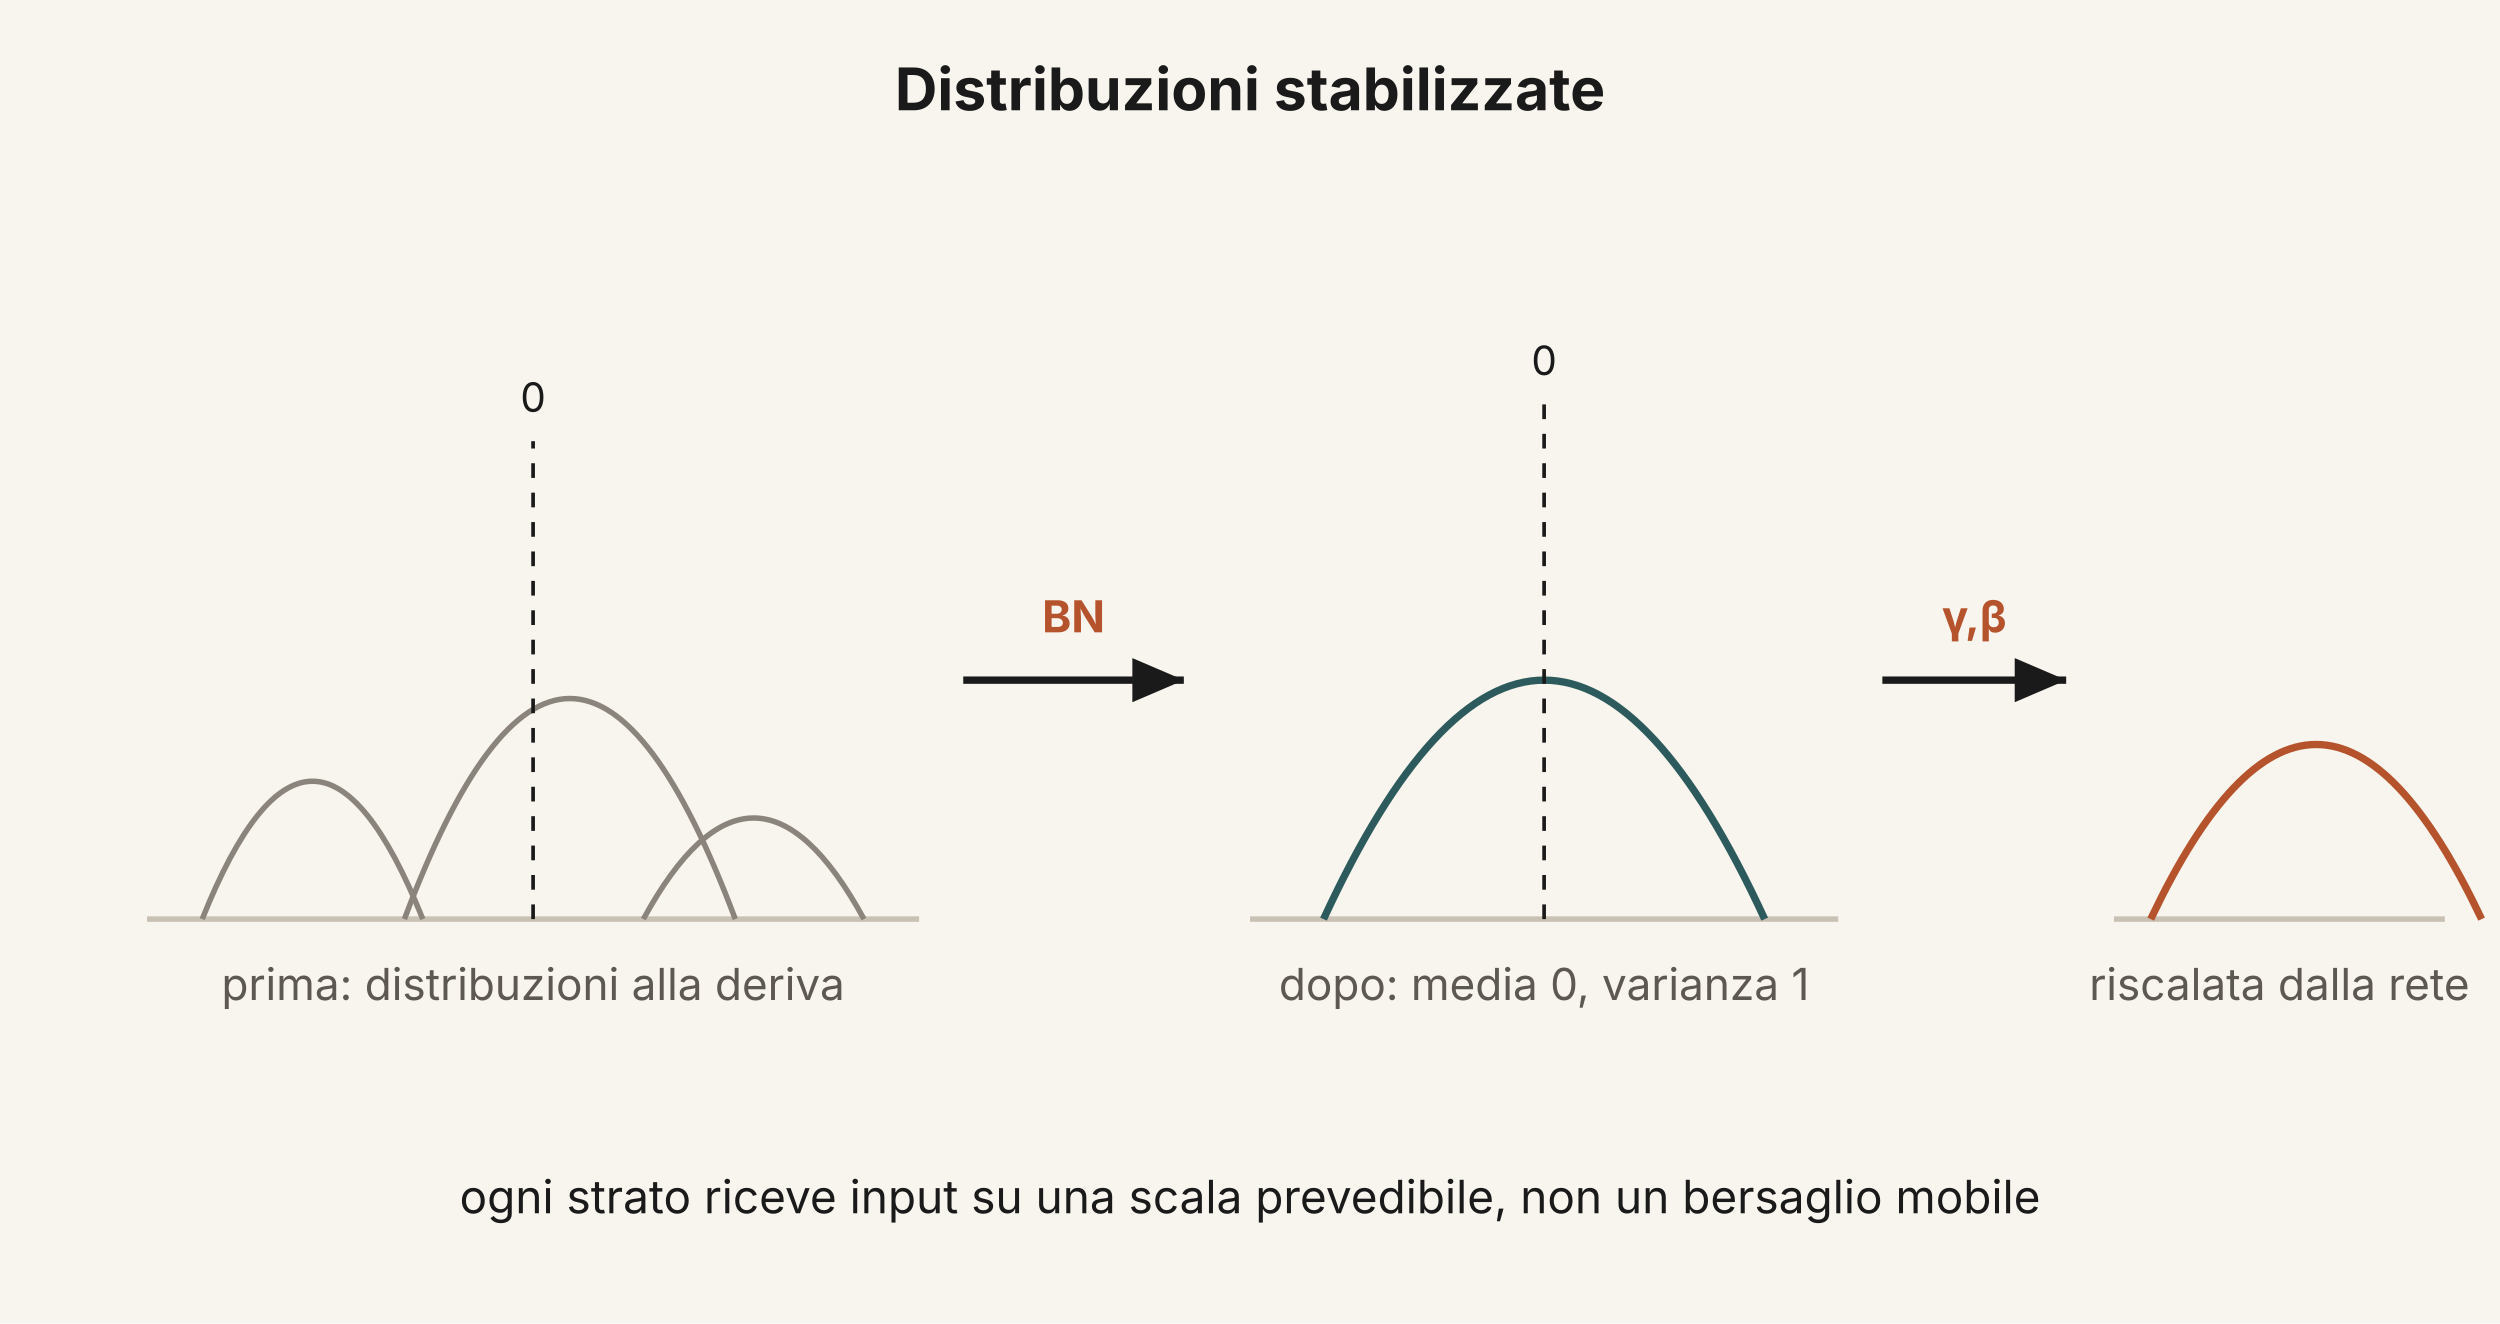
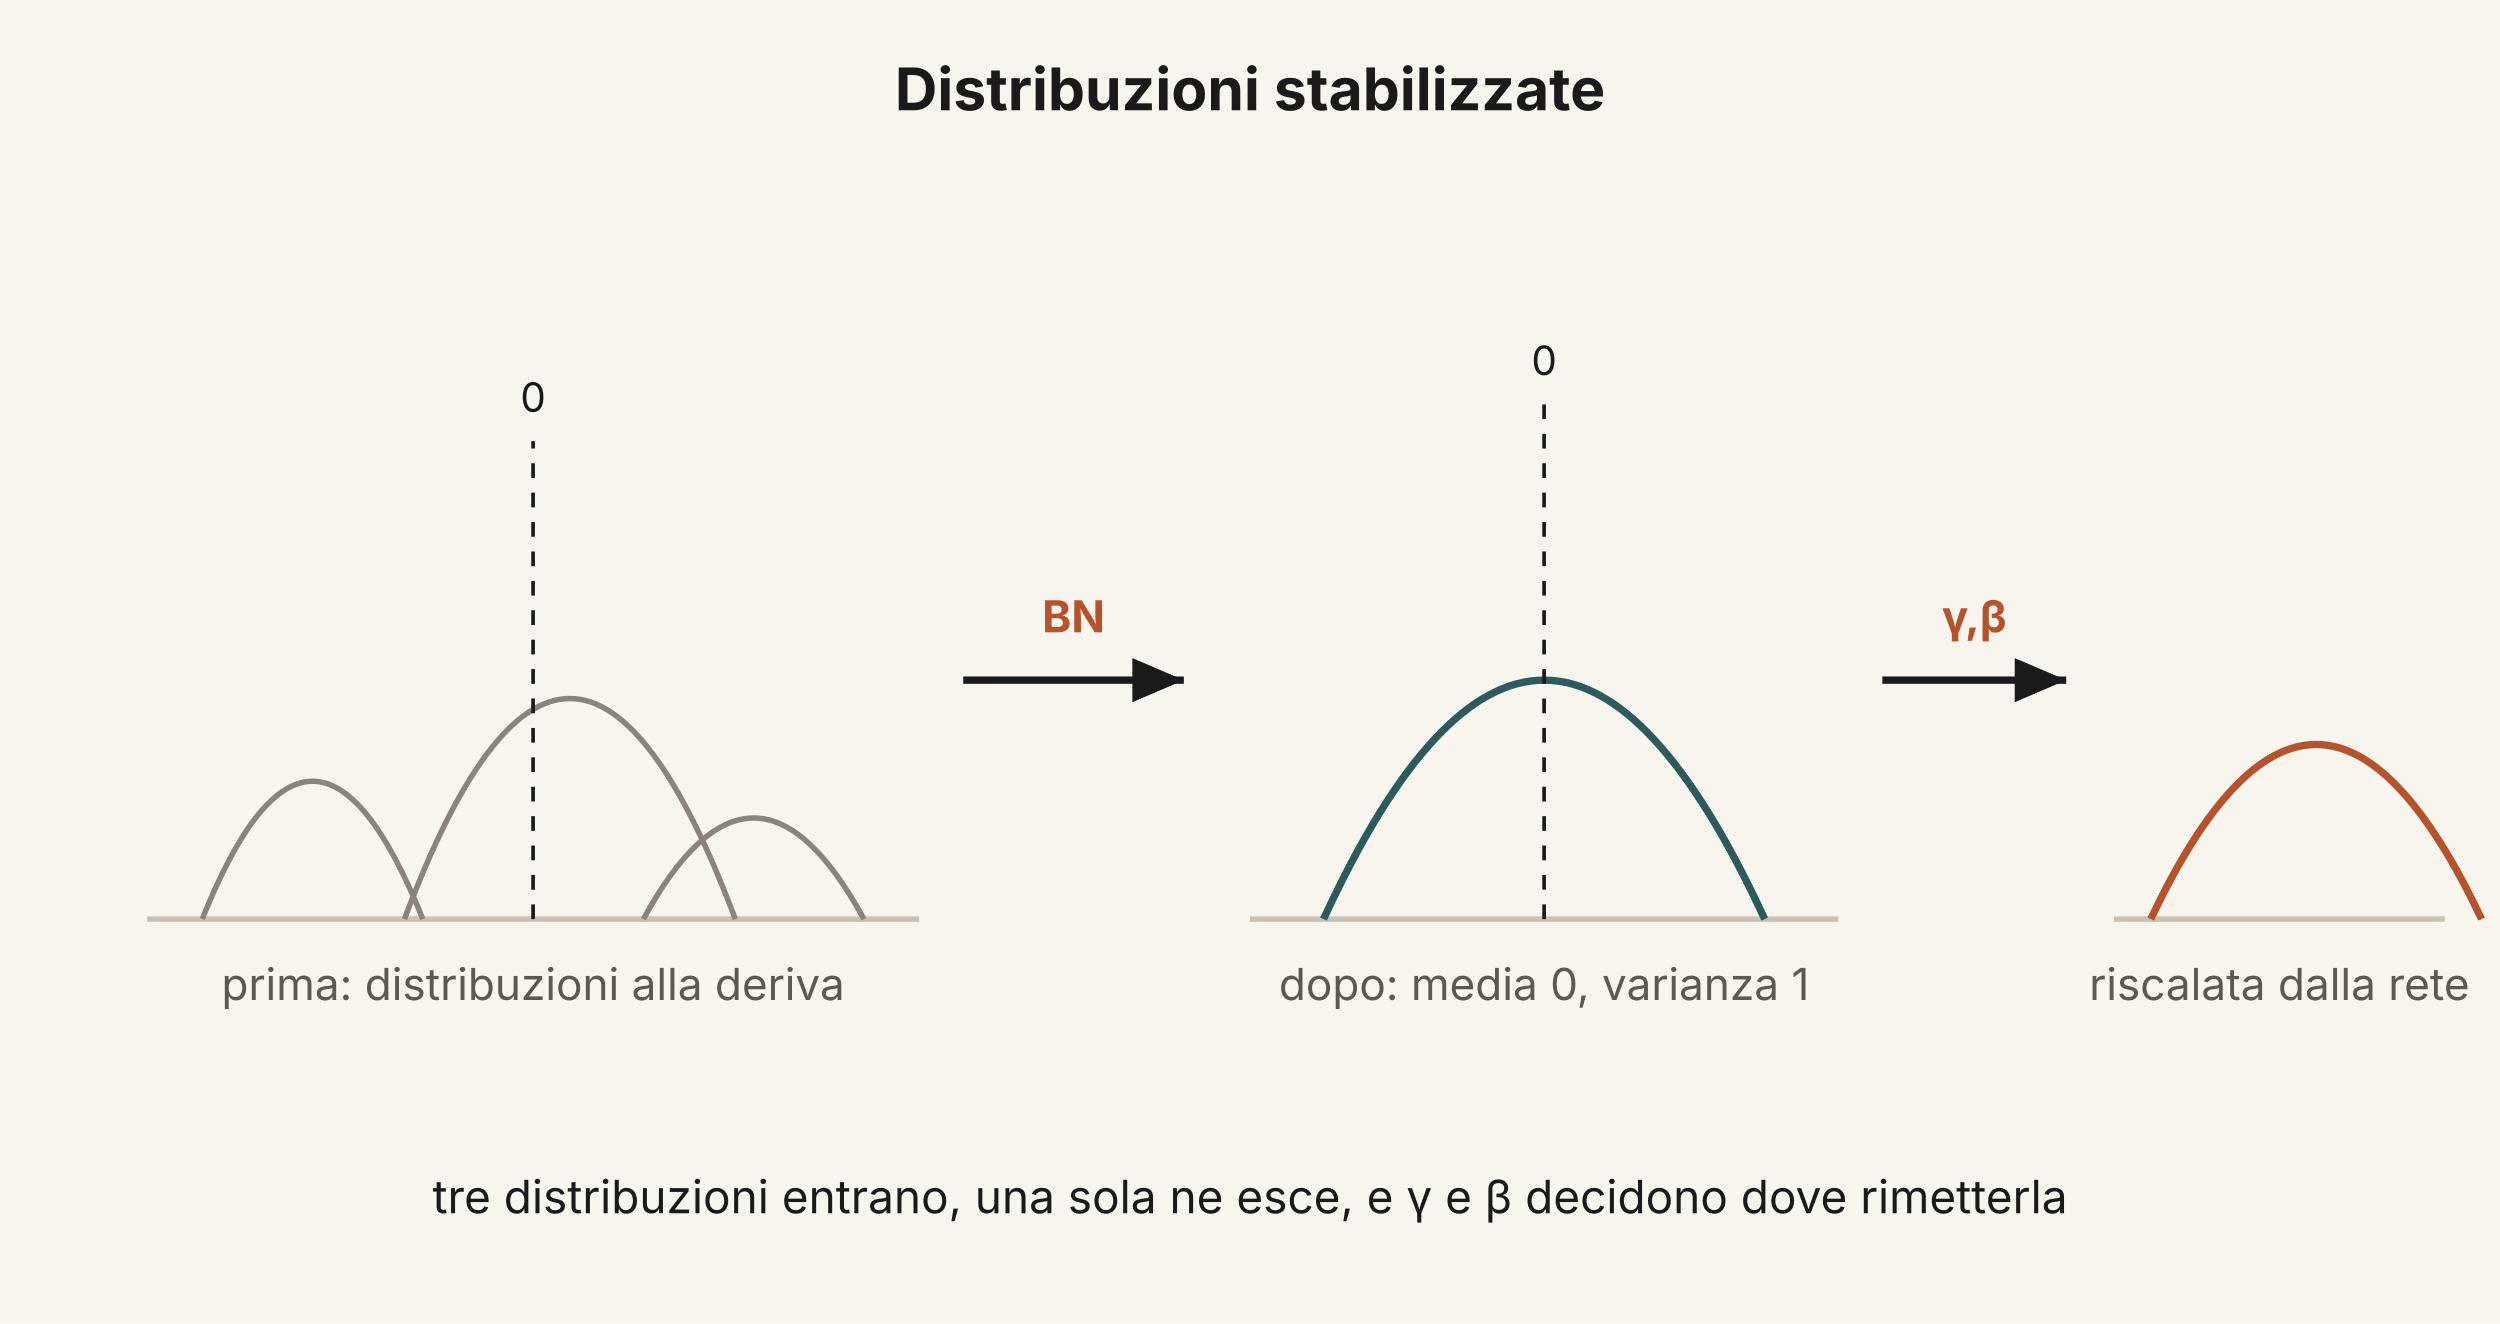
<svg xmlns="http://www.w3.org/2000/svg" viewBox="0 0 680 360" width="100%" role="img" aria-label="A sinistra tre distribuzioni delle attivazioni, spostate e di larghezza diversa, che vagano lungo la rete; una stazione di Batch Normalization le riporta tutte centrate sullo zero con dispersione unitaria; poi i parametri gamma e beta le riscalano dove serve">
  <rect x="0" y="0" width="680" height="360" fill="#F8F5EE" />
  <text x="340" y="30" text-anchor="middle" font-family="Inter, system-ui, sans-serif" font-size="16" font-weight="bold" fill="#1A1A1A">Distribuzioni stabilizzate</text>
  <line x1="40" y1="250" x2="250" y2="250" stroke="#C9C2B4" stroke-width="1.5" />
  <text x="145" y="272" text-anchor="middle" font-family="Inter, system-ui, sans-serif" font-size="12" fill="#5E5852">prima: distribuzioni alla deriva</text>
  <path d="M 55 250 Q 85 175 115 250" fill="none" stroke="#8B847C" stroke-width="1.5" />
  <path d="M 110 250 Q 155 130 200 250" fill="none" stroke="#8B847C" stroke-width="1.5" />
  <path d="M 175 250 Q 205 195 235 250" fill="none" stroke="#8B847C" stroke-width="1.5" />
  <line x1="145" y1="250" x2="145" y2="120" stroke="#1A1A1A" stroke-width="1" stroke-dasharray="4 4" />
  <text x="145" y="112" text-anchor="middle" font-family="Inter, system-ui, sans-serif" font-size="11" fill="#1A1A1A">0</text>
  <line x1="262" y1="185" x2="322" y2="185" stroke="#1A1A1A" stroke-width="2" />
  <polygon points="322,185 308,179 308,191" fill="#1A1A1A" />
  <text x="292" y="172" text-anchor="middle" font-family="Inter, system-ui, sans-serif" font-size="12" font-weight="bold" fill="#B5532C">BN</text>
  <line x1="340" y1="250" x2="500" y2="250" stroke="#C9C2B4" stroke-width="1.5" />
  <path d="M 360 250 Q 420 120 480 250" fill="none" stroke="#2D5A5C" stroke-width="2" />
  <line x1="420" y1="250" x2="420" y2="110" stroke="#1A1A1A" stroke-width="1" stroke-dasharray="4 4" />
  <text x="420" y="102" text-anchor="middle" font-family="Inter, system-ui, sans-serif" font-size="11" fill="#1A1A1A">0</text>
  <text x="420" y="272" text-anchor="middle" font-family="Inter, system-ui, sans-serif" font-size="12" fill="#5E5852">dopo: media 0, varianza 1</text>
  <line x1="512" y1="185" x2="562" y2="185" stroke="#1A1A1A" stroke-width="2" />
  <polygon points="562,185 548,179 548,191" fill="#1A1A1A" />
  <text x="537" y="172" text-anchor="middle" font-family="Inter, system-ui, sans-serif" font-size="12" font-weight="bold" fill="#B5532C">γ,β</text>
  <line x1="575" y1="250" x2="665" y2="250" stroke="#C9C2B4" stroke-width="1.5" />
  <path d="M 585 250 Q 630 155 675 250" fill="none" stroke="#B5532C" stroke-width="2" />
  <text x="620" y="272" text-anchor="middle" font-family="Inter, system-ui, sans-serif" font-size="12" fill="#5E5852">riscalata dalla rete</text>
-   <text x="340" y="330" text-anchor="middle" font-family="Inter, system-ui, sans-serif" font-size="12.5" fill="#1A1A1A">ogni strato riceve input su una scala prevedibile, non un bersaglio mobile</text>
+   <text x="340" y="330" text-anchor="middle" font-family="Inter, system-ui, sans-serif" font-size="12.5" fill="#1A1A1A">tre distribuzioni entrano, una sola ne esce, e γ e β decidono dove rimetterla</text>
</svg>
